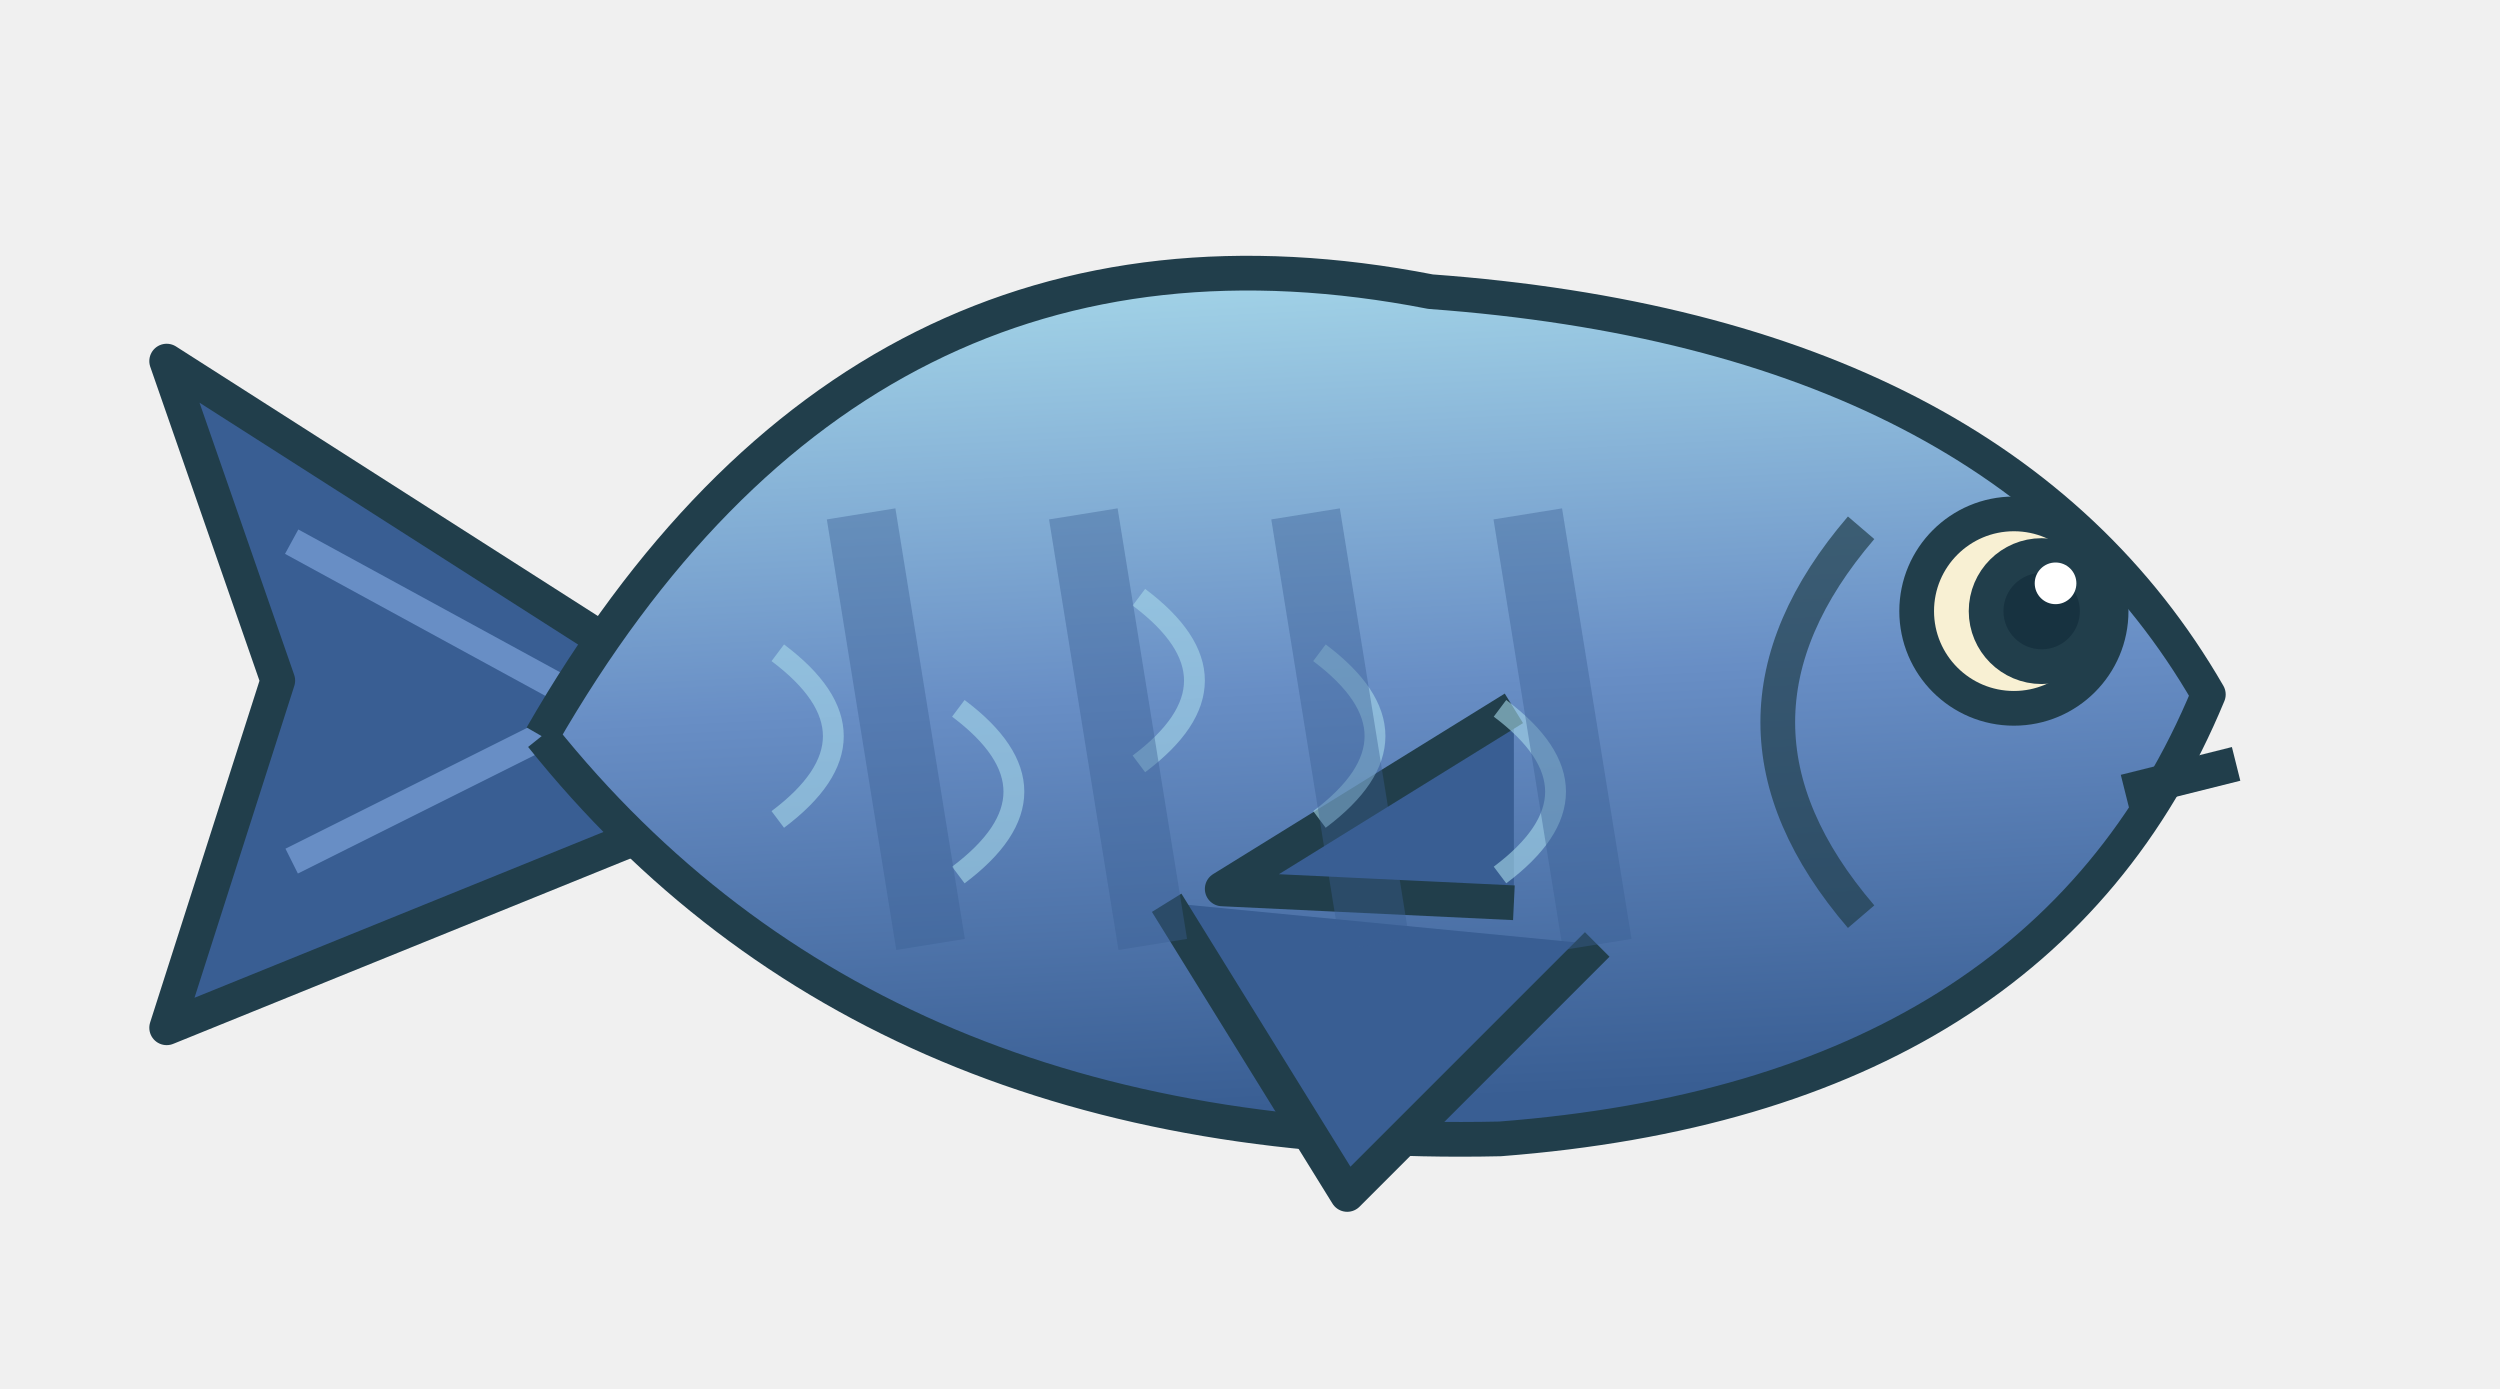
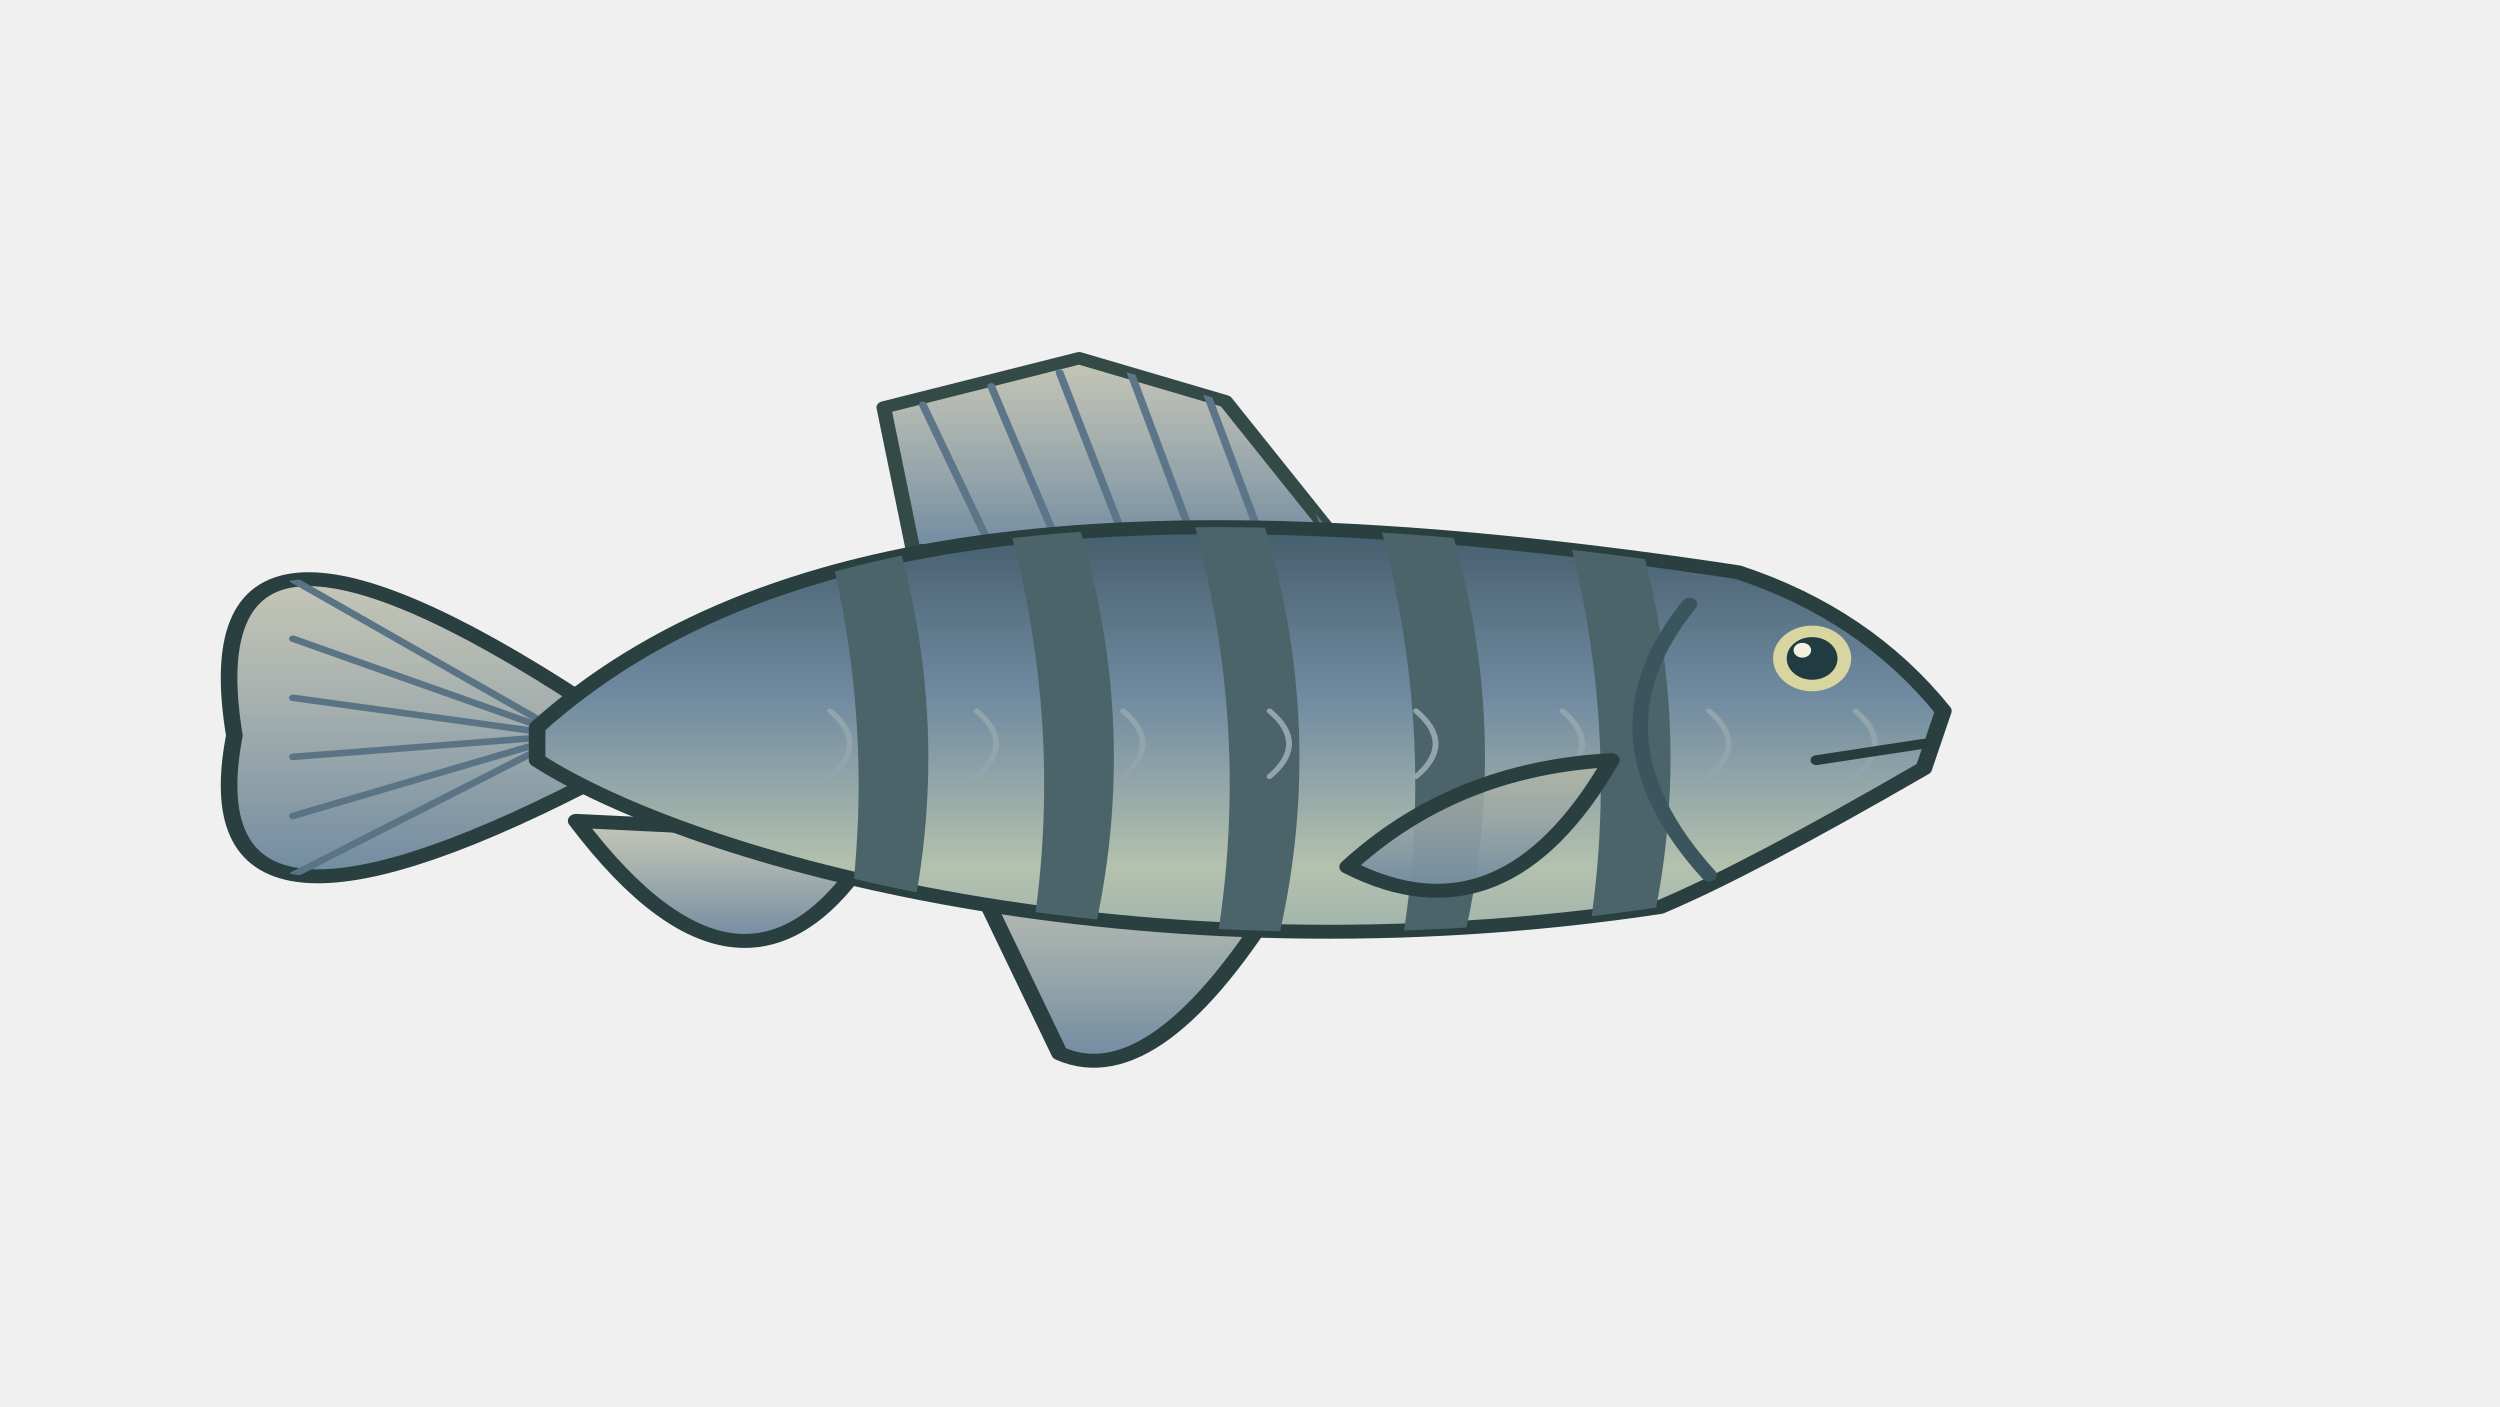
- <svg xmlns="http://www.w3.org/2000/svg" width="180" height="100" viewBox="0 0 180 100">
+ <svg xmlns="http://www.w3.org/2000/svg" width="256" height="144" viewBox="0 0 256 144">
  <defs>
-     <linearGradient id="body" x2=".1" y2="1">
-       <stop stop-color="#a7d9ea" />
-       <stop offset=".52" stop-color="#688ec5" />
-       <stop offset="1" stop-color="#395e93" />
+     <linearGradient id="body" x1="0" y1="0" x2="0" y2="1">
+       <stop stop-color="#455e6d" />
+       <stop offset=".42" stop-color="#708ba1" />
+       <stop offset=".84" stop-color="#b4c1ae" />
+       <stop offset="1" stop-color="#a2b5ad" />
    </linearGradient>
+     <linearGradient id="fin" x1="0" y1="1" x2="0" y2="0">
+       <stop stop-color="#708ba1" />
+       <stop offset="1" stop-color="#b9baa7" stop-opacity=".78" />
+     </linearGradient>
+     <clipPath id="bodyclip">
+       <path d="M 55.00 72 C 78.00 47.40 116.50 42.00 178.00 53.10 Q 191.00 58.20 199.00 70.00 L 197.00 77.00 Q 179.00 89.40 170.00 93.90 C 116.50 103.50 71.00 88.20 55.00 76 Z" />
+     </clipPath>
  </defs>
-   <g stroke="#213e4b" stroke-width="2.5" stroke-linejoin="round">
-     <path d="M48 49 12 26 20 49 12 74 49 59" fill="#395e93" />
-     <path d="M21 39 43 51 21 62" fill="none" stroke="#688ec5" stroke-width="2" />
-     <path d="M66 37 86 22 114 36" fill="#688ec5" />
-     <path d="M39 53 Q62 13 103 21 Q144 24 159 50 Q147 79 108 82 Q63 83 39 53" fill="url(#body)" />
-     <path d="M84 65 97 86 115 68 M109 51 88 64 109 65" fill="#395e93" />
-     <path d="M56 47 q8 6 0 12" fill="none" stroke="#a7d9ea" stroke-opacity=".6" stroke-width="1.5" />
-     <path d="M69 51 q8 6 0 12" fill="none" stroke="#a7d9ea" stroke-opacity=".6" stroke-width="1.5" />
-     <path d="M82 43 q8 6 0 12" fill="none" stroke="#a7d9ea" stroke-opacity=".6" stroke-width="1.5" />
-     <path d="M95 47 q8 6 0 12" fill="none" stroke="#a7d9ea" stroke-opacity=".6" stroke-width="1.5" />
-     <path d="M108 51 q8 6 0 12" fill="none" stroke="#a7d9ea" stroke-opacity=".6" stroke-width="1.5" />
-     <path d="M62 37 l5 31" opacity=".4" stroke="#395e93" stroke-width="5" />
-     <path d="M78 37 l5 31" opacity=".4" stroke="#395e93" stroke-width="5" />
-     <path d="M94 37 l5 31" opacity=".4" stroke="#395e93" stroke-width="5" />
-     <path d="M110 37 l5 31" opacity=".4" stroke="#395e93" stroke-width="5" />
-     <path d="M134 38 Q122 52 134 66" fill="none" opacity=".7" />
-     <circle cx="145" cy="44" r="7" fill="#f8f0d3" />
-     <circle cx="147" cy="44" r="4" fill="#173240" />
-     <circle cx="148" cy="42" r="1.5" fill="white" stroke="none" />
-     <path d="M153 57 l8 -2" fill="none" />
+   <g transform="translate(0 14) scale(1 .84)">
+     <defs>
+       <clipPath id="tailclip">
+         <path d="M 60.00 69 Q 19.00 37 24.00 73 Q 19.00 104 60.00 79 Z" fill="#fff" stroke="none" stroke-width="0" stroke-linejoin="round" stroke-linecap="round" />
+       </clipPath>
+     </defs>
+     <path d="M 60.00 69 Q 19.00 37 24.00 73 Q 19.00 104 60.00 79 Z" fill="url(#fin)" stroke="#293f40" stroke-width="1.7" stroke-linejoin="round" stroke-linecap="round" />
+     <defs>
+       <clipPath id="dorsalclip">
+         <path d="M93.50 50.40 L90.50 33.00 L110.50 27.00 L125.50 32.25 L137.50 50.10Z" fill="#fff" stroke="none" stroke-width="0" stroke-linejoin="round" stroke-linecap="round" />
+       </clipPath>
+     </defs>
+     <path d="M93.50 50.40 L90.50 33.00 L110.50 27.00 L125.50 32.25 L137.50 50.10Z" fill="url(#fin)" stroke="#334a47" stroke-width="1.5" stroke-linejoin="round" stroke-linecap="round" />
+     <path d="M 131.50 91.50 Q 118.50 117.00 108.50 111.75 L 98.50 87.00 Z" fill="url(#fin)" stroke="#293f40" stroke-width="1.7" stroke-linejoin="round" stroke-linecap="round" />
+     <path d="M 90.0 85.2 Q 77.0 111.75 59.0 83.4 Z" fill="url(#fin)" stroke="#293f40" stroke-width="1.7" stroke-linejoin="round" stroke-linecap="round" />
+     <path d="M 58.00 73 L 30.00 54.00" fill="none" stroke="#5a7485" stroke-width="0.8" stroke-linejoin="round" stroke-linecap="round" clip-path="url(#tailclip)" />
+     <path d="M 58.00 73 L 30.00 61.20" fill="none" stroke="#5a7485" stroke-width="0.8" stroke-linejoin="round" stroke-linecap="round" clip-path="url(#tailclip)" />
+     <path d="M 58.00 73 L 30.00 68.40" fill="none" stroke="#5a7485" stroke-width="0.8" stroke-linejoin="round" stroke-linecap="round" clip-path="url(#tailclip)" />
+     <path d="M 58.00 73 L 30.00 75.60" fill="none" stroke="#5a7485" stroke-width="0.8" stroke-linejoin="round" stroke-linecap="round" clip-path="url(#tailclip)" />
+     <path d="M 58.00 73 L 30.00 82.80" fill="none" stroke="#5a7485" stroke-width="0.8" stroke-linejoin="round" stroke-linecap="round" clip-path="url(#tailclip)" />
+     <path d="M 58.00 73 L 30.00 90.00" fill="none" stroke="#5a7485" stroke-width="0.8" stroke-linejoin="round" stroke-linecap="round" clip-path="url(#tailclip)" />
+     <path d="M 101.50 50.10 L 94.50 32.68" fill="none" stroke="#5c7588" stroke-width="0.8" stroke-linejoin="round" stroke-linecap="round" clip-path="url(#dorsalclip)" />
+     <path d="M 108.50 50.10 L 101.50 30.43" fill="none" stroke="#5c7588" stroke-width="0.8" stroke-linejoin="round" stroke-linecap="round" clip-path="url(#dorsalclip)" />
+     <path d="M 115.50 50.10 L 108.50 28.75" fill="none" stroke="#5c7588" stroke-width="0.8" stroke-linejoin="round" stroke-linecap="round" clip-path="url(#dorsalclip)" />
+     <path d="M 122.50 50.10 L 115.50 27.86" fill="none" stroke="#5c7588" stroke-width="0.8" stroke-linejoin="round" stroke-linecap="round" clip-path="url(#dorsalclip)" />
+     <path d="M 129.50 50.10 L 122.50 27.86" fill="none" stroke="#5c7588" stroke-width="0.8" stroke-linejoin="round" stroke-linecap="round" clip-path="url(#dorsalclip)" />
+     <path d="M 136.50 50.10 L 129.50 28.75" fill="none" stroke="#5c7588" stroke-width="0.8" stroke-linejoin="round" stroke-linecap="round" clip-path="url(#dorsalclip)" />
+     <path d="M 55.00 72 C 78.00 47.40 116.50 42.00 178.00 53.10 Q 191.00 58.20 199.00 70.00 L 197.00 77.00 Q 179.00 89.40 170.00 93.90 C 116.50 103.50 71.00 88.20 55.00 76 Z" fill="url(#body)" stroke="#293f40" stroke-width="1.7" stroke-linejoin="round" stroke-linecap="round" />
+     <g clip-path="url(#bodyclip)">
+       <path d="M 83.0 42.0 Q 91.0 72 86.0 102.0 L 92.0 102.0 Q 99.0 72 90.0 42.0Z" fill="#4a646a" stroke="none" stroke-width="0" stroke-linejoin="round" stroke-linecap="round" />
+       <path d="M 102.0 42.0 Q 110.0 72 105.0 102.0 L 111.0 102.0 Q 118.0 72 109.0 42.0Z" fill="#4a646a" stroke="none" stroke-width="0" stroke-linejoin="round" stroke-linecap="round" />
+       <path d="M 121.0 42.0 Q 129.0 72 124.0 102.0 L 130.0 102.0 Q 137.0 72 128.0 42.0Z" fill="#4a646a" stroke="none" stroke-width="0" stroke-linejoin="round" stroke-linecap="round" />
+       <path d="M 140.0 42.0 Q 148.0 72 143.0 102.0 L 149.0 102.0 Q 156.0 72 147.0 42.0Z" fill="#4a646a" stroke="none" stroke-width="0" stroke-linejoin="round" stroke-linecap="round" />
+       <path d="M 159.0 42.0 Q 167.0 72 162.0 102.0 L 168.0 102.0 Q 175.0 72 166.0 42.0Z" fill="#4a646a" stroke="none" stroke-width="0" stroke-linejoin="round" stroke-linecap="round" />
+       <path d="M 85.0 70 q 4 4 0 8" fill="none" stroke="#92a4ac" stroke-width="0.6" stroke-linejoin="round" stroke-linecap="round" />
+       <path d="M 100.0 70 q 4 4 0 8" fill="none" stroke="#92a4ac" stroke-width="0.6" stroke-linejoin="round" stroke-linecap="round" />
+       <path d="M 115.0 70 q 4 4 0 8" fill="none" stroke="#92a4ac" stroke-width="0.6" stroke-linejoin="round" stroke-linecap="round" />
+       <path d="M 130.0 70 q 4 4 0 8" fill="none" stroke="#92a4ac" stroke-width="0.6" stroke-linejoin="round" stroke-linecap="round" />
+       <path d="M 145.0 70 q 4 4 0 8" fill="none" stroke="#92a4ac" stroke-width="0.6" stroke-linejoin="round" stroke-linecap="round" />
+       <path d="M 160.0 70 q 4 4 0 8" fill="none" stroke="#92a4ac" stroke-width="0.6" stroke-linejoin="round" stroke-linecap="round" />
+       <path d="M 175.0 70 q 4 4 0 8" fill="none" stroke="#92a4ac" stroke-width="0.6" stroke-linejoin="round" stroke-linecap="round" />
+       <path d="M 190.0 70 q 4 4 0 8" fill="none" stroke="#92a4ac" stroke-width="0.6" stroke-linejoin="round" stroke-linecap="round" />
+     </g>
+     <path d="M 173.00 57.00 Q 162.00 73 175.00 90.00" fill="none" stroke="#3b555f" stroke-width="1.6" stroke-linejoin="round" stroke-linecap="round" />
+     <path d="M 165.00 76 Q 154.00 98.75 138.00 89 Q 149.00 77 165.00 76Z" fill="url(#fin)" stroke="#293f40" stroke-width="1.7" stroke-linejoin="round" stroke-linecap="round" />
+     <path d="M 197.00 74 l -11 2" fill="none" stroke="#273d3d" stroke-width="1.2" stroke-linejoin="round" stroke-linecap="round" />
+     <circle cx="185.56" cy="63.60" r="4.00" fill="#d9d5a0" />
+     <circle cx="185.56" cy="63.60" r="2.60" fill="#213b42" />
+     <circle cx="184.56" cy="62.60" r="0.90" fill="#f2f1df" />
  </g>
</svg>
